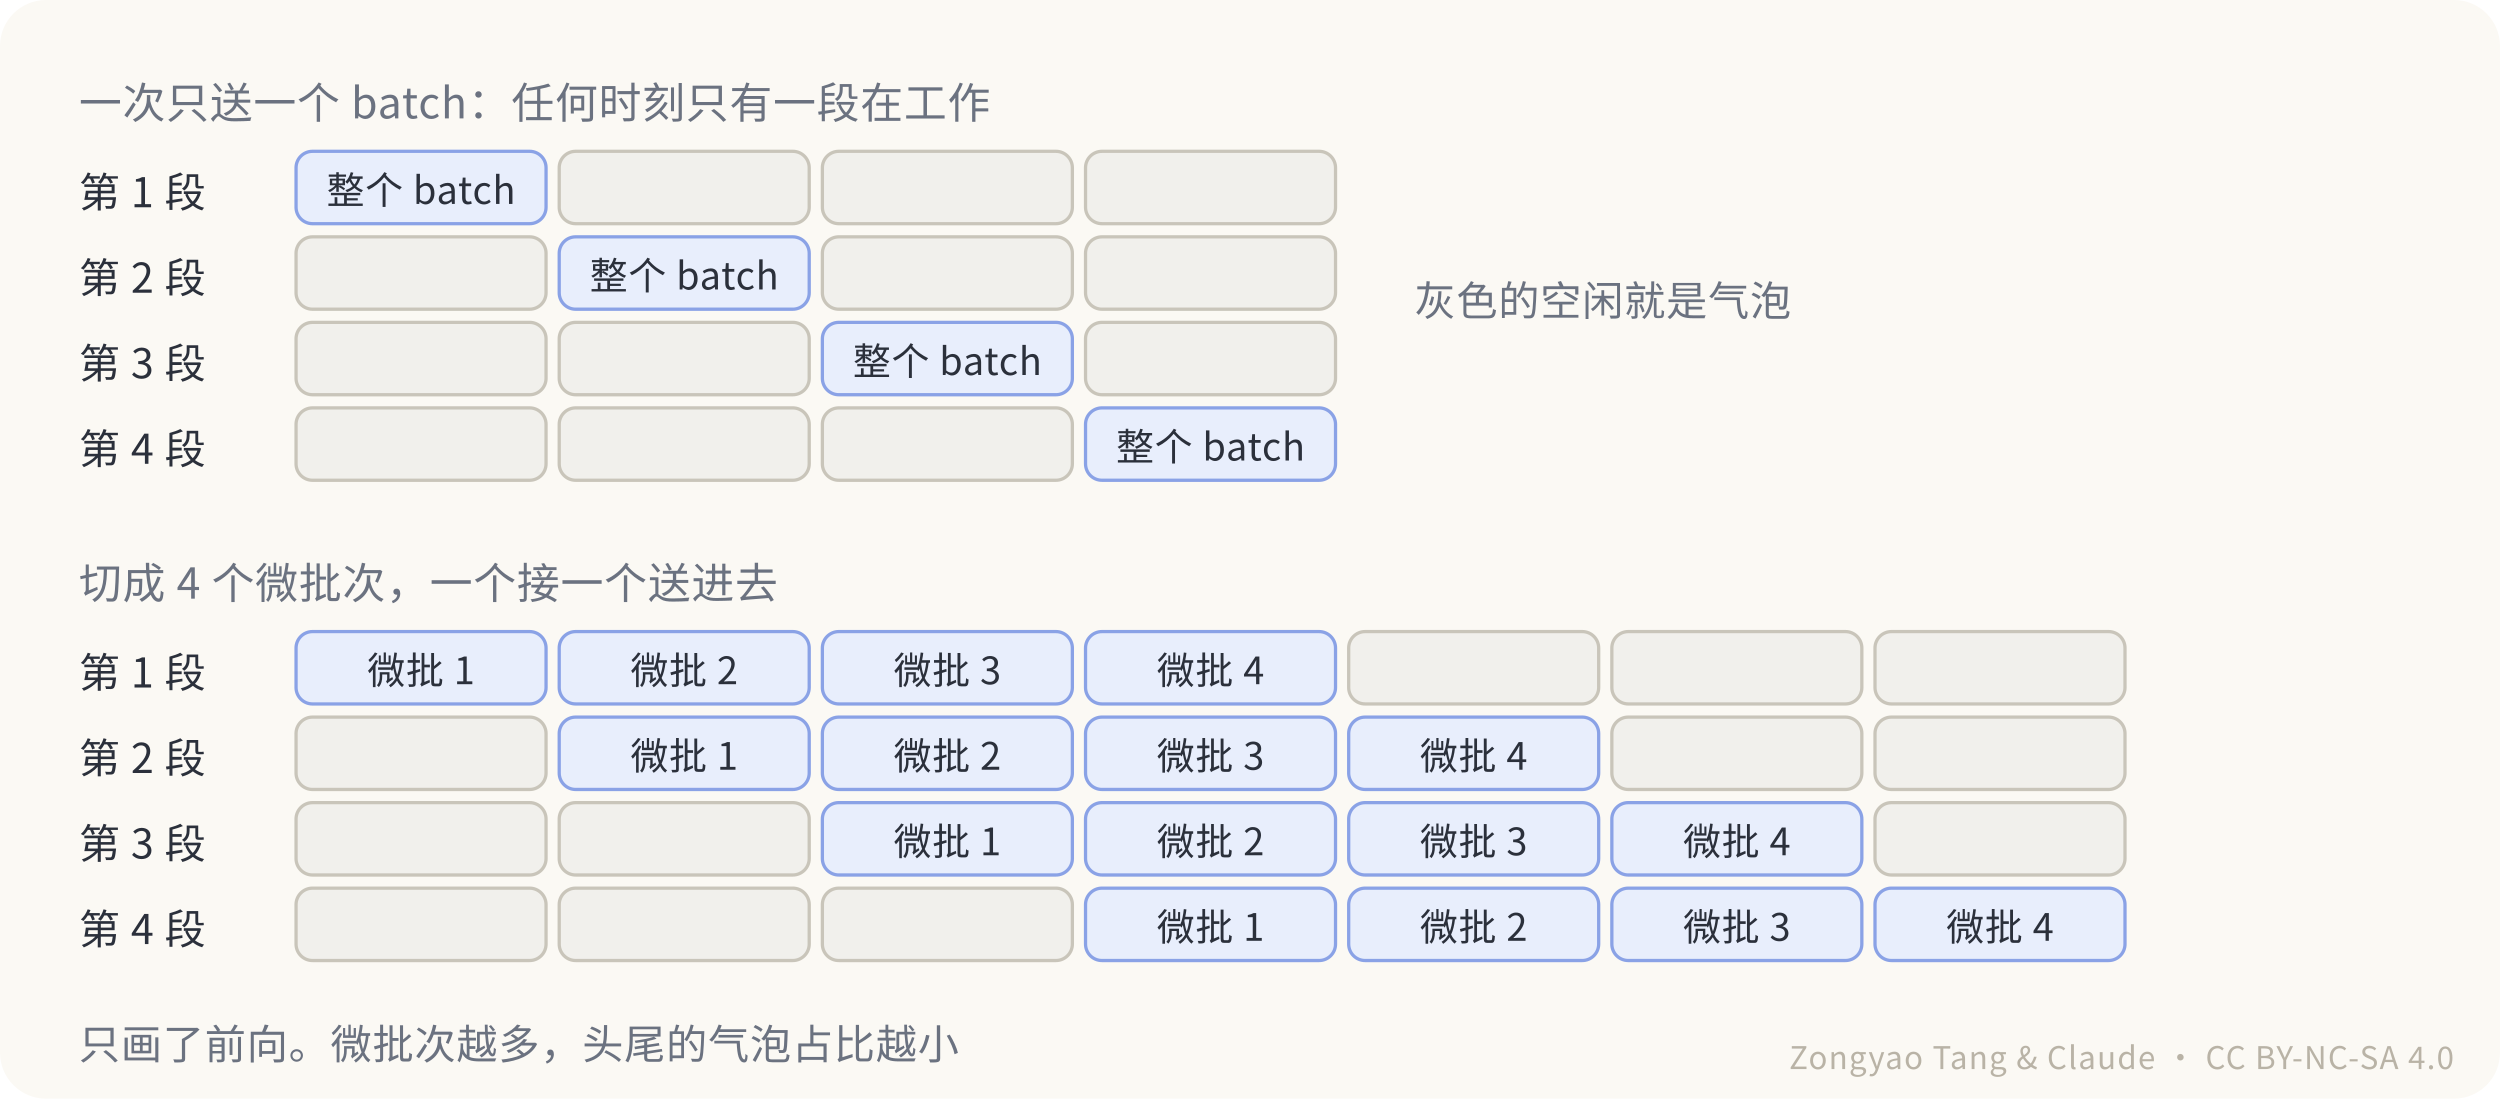
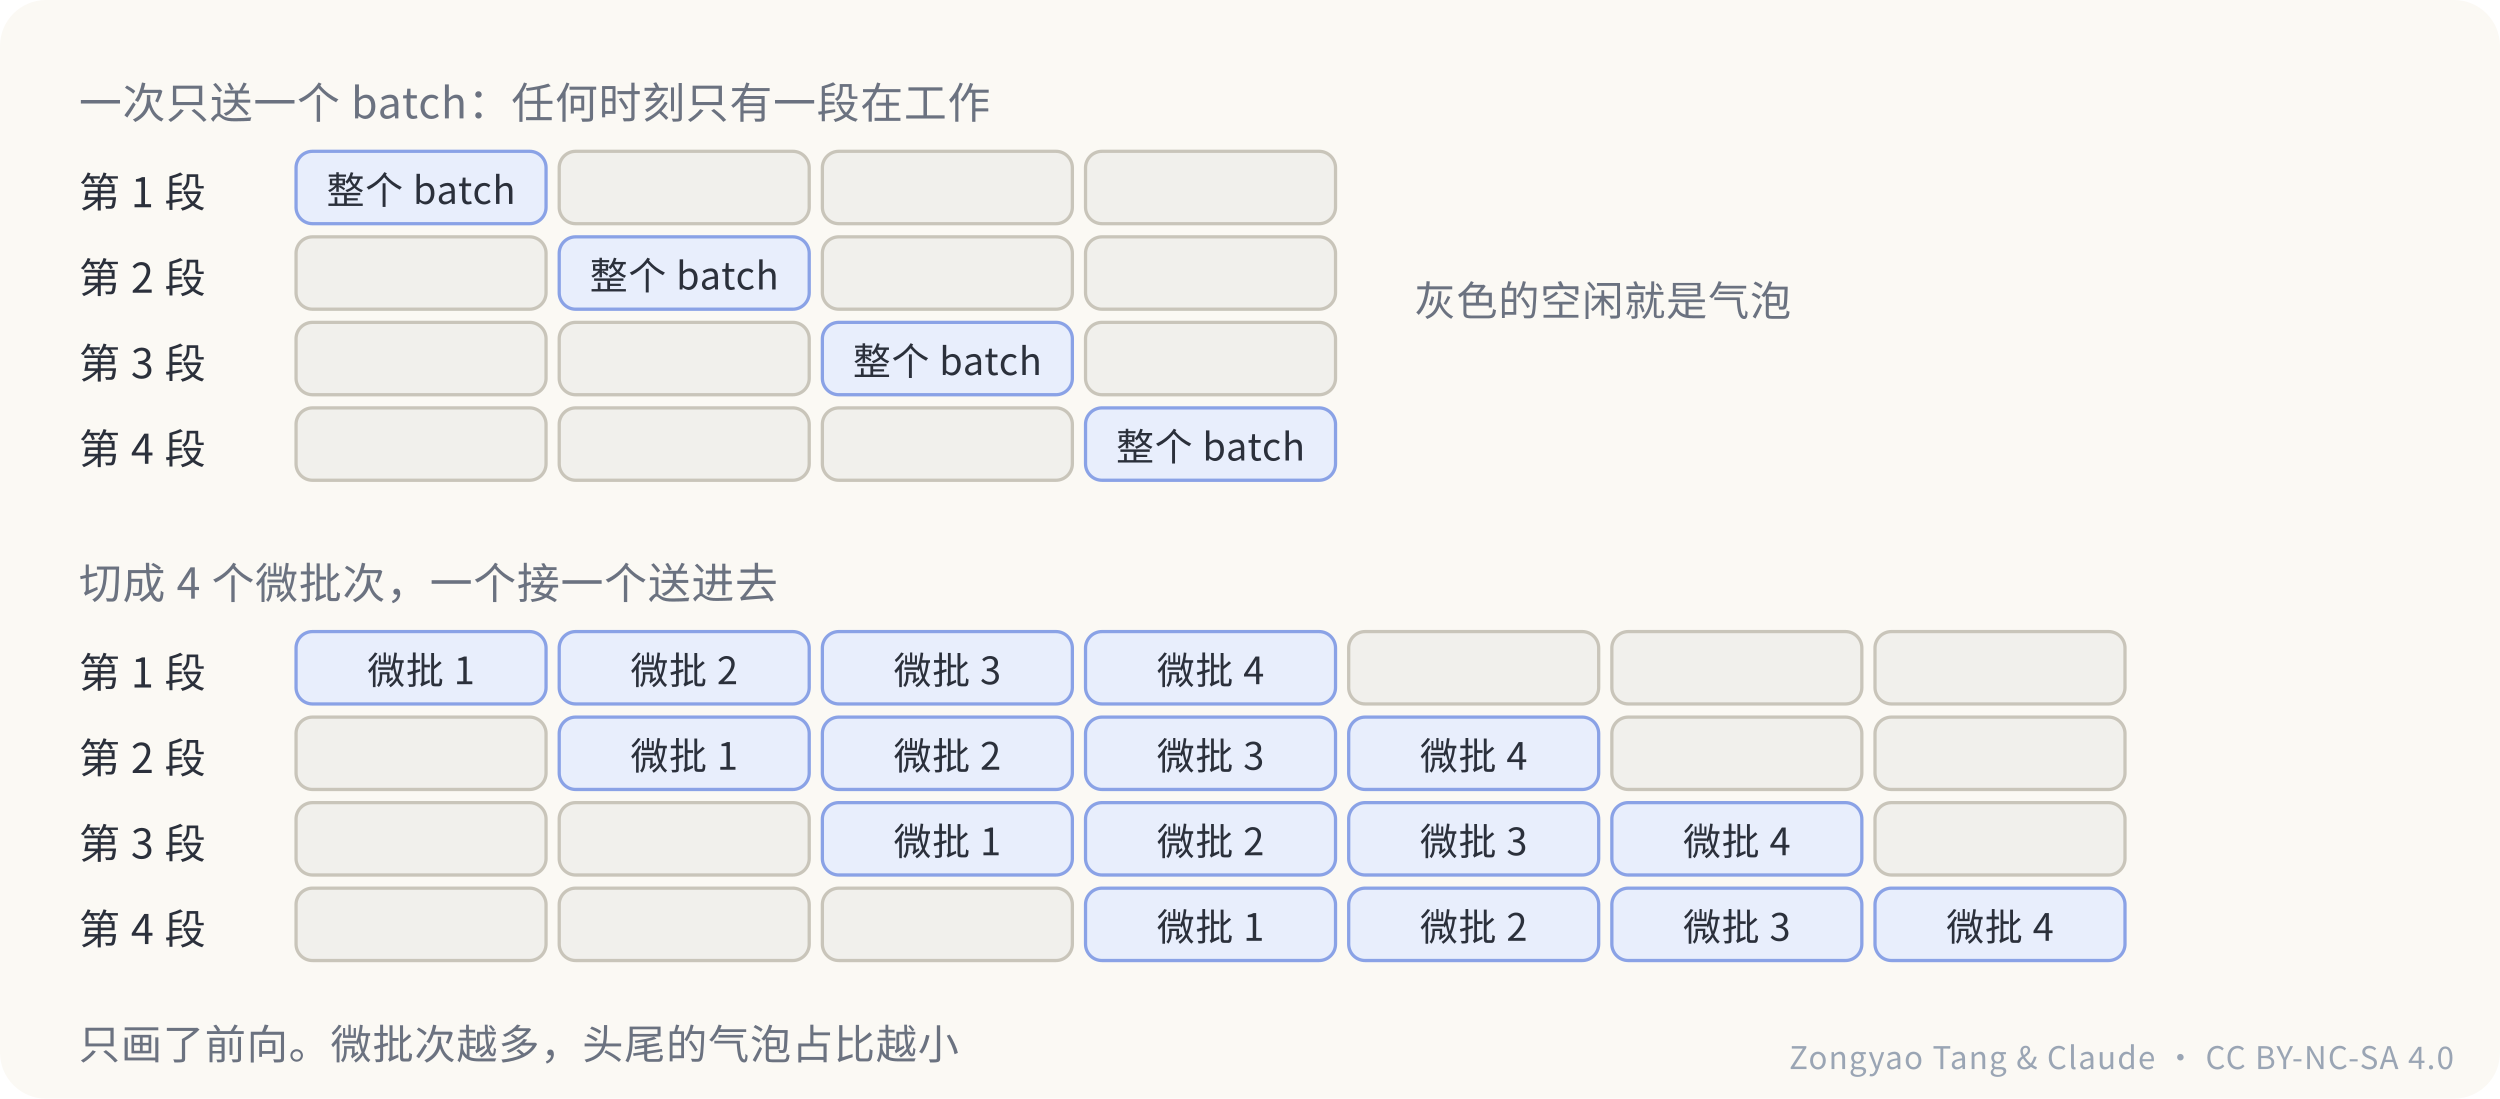
<svg xmlns="http://www.w3.org/2000/svg" viewBox="0 0 760 334" width="760" height="334" font-family="'PingFang SC','Noto Sans CJK SC','Source Han Sans SC','Hiragino Sans GB','Microsoft YaHei',sans-serif" role="img" aria-label="流水线并行的气泡">
  <defs>
    <marker id="tip" viewBox="0 0 10 10" refX="9" refY="5" markerWidth="7" markerHeight="7" orient="auto-start-reverse">
      <path d="M0 0 L10 5 L0 10 z" fill="#6b7280" />
    </marker>
  </defs>
  <rect width="760" height="334" rx="14" fill="#fbf9f4" />
  <text x="24" y="36" font-size="13" fill="#6b7280" font-weight="400" text-anchor="start" letter-spacing=".02em">一次只送一个 batch：任何时刻只有一段在工作</text>
  <text x="24" y="63" font-size="12.5" fill="#2b303b" font-weight="400" text-anchor="start" letter-spacing=".02em">第 1 段</text>
  <rect x="90" y="46" width="76" height="22" rx="5" fill="#e8eefc" stroke="#8aa2e6" stroke-width="1" />
  <text x="128" y="62" font-size="11.5" fill="#2b303b" font-weight="400" text-anchor="middle" letter-spacing=".02em">整个 batch</text>
  <rect x="170" y="46" width="76" height="22" rx="5" fill="#f1f0ec" stroke="#c9c5ba" stroke-width="1" />
  <rect x="250" y="46" width="76" height="22" rx="5" fill="#f1f0ec" stroke="#c9c5ba" stroke-width="1" />
  <rect x="330" y="46" width="76" height="22" rx="5" fill="#f1f0ec" stroke="#c9c5ba" stroke-width="1" />
  <text x="24" y="89" font-size="12.5" fill="#2b303b" font-weight="400" text-anchor="start" letter-spacing=".02em">第 2 段</text>
  <rect x="90" y="72" width="76" height="22" rx="5" fill="#f1f0ec" stroke="#c9c5ba" stroke-width="1" />
  <rect x="170" y="72" width="76" height="22" rx="5" fill="#e8eefc" stroke="#8aa2e6" stroke-width="1" />
  <text x="208" y="88" font-size="11.5" fill="#2b303b" font-weight="400" text-anchor="middle" letter-spacing=".02em">整个 batch</text>
  <rect x="250" y="72" width="76" height="22" rx="5" fill="#f1f0ec" stroke="#c9c5ba" stroke-width="1" />
  <rect x="330" y="72" width="76" height="22" rx="5" fill="#f1f0ec" stroke="#c9c5ba" stroke-width="1" />
  <text x="24" y="115" font-size="12.5" fill="#2b303b" font-weight="400" text-anchor="start" letter-spacing=".02em">第 3 段</text>
  <rect x="90" y="98" width="76" height="22" rx="5" fill="#f1f0ec" stroke="#c9c5ba" stroke-width="1" />
  <rect x="170" y="98" width="76" height="22" rx="5" fill="#f1f0ec" stroke="#c9c5ba" stroke-width="1" />
  <rect x="250" y="98" width="76" height="22" rx="5" fill="#e8eefc" stroke="#8aa2e6" stroke-width="1" />
  <text x="288" y="114" font-size="11.5" fill="#2b303b" font-weight="400" text-anchor="middle" letter-spacing=".02em">整个 batch</text>
  <rect x="330" y="98" width="76" height="22" rx="5" fill="#f1f0ec" stroke="#c9c5ba" stroke-width="1" />
  <text x="24" y="141" font-size="12.5" fill="#2b303b" font-weight="400" text-anchor="start" letter-spacing=".02em">第 4 段</text>
  <rect x="90" y="124" width="76" height="22" rx="5" fill="#f1f0ec" stroke="#c9c5ba" stroke-width="1" />
  <rect x="170" y="124" width="76" height="22" rx="5" fill="#f1f0ec" stroke="#c9c5ba" stroke-width="1" />
  <rect x="250" y="124" width="76" height="22" rx="5" fill="#f1f0ec" stroke="#c9c5ba" stroke-width="1" />
  <rect x="330" y="124" width="76" height="22" rx="5" fill="#e8eefc" stroke="#8aa2e6" stroke-width="1" />
  <text x="368" y="140" font-size="11.5" fill="#2b303b" font-weight="400" text-anchor="middle" letter-spacing=".02em">整个 batch</text>
  <text x="24" y="182" font-size="13" fill="#6b7280" font-weight="400" text-anchor="start" letter-spacing=".02em">切成 4 个微批次，一个接一个送进去</text>
  <text x="24" y="209" font-size="12.5" fill="#2b303b" font-weight="400" text-anchor="start" letter-spacing=".02em">第 1 段</text>
  <rect x="90" y="192" width="76" height="22" rx="5" fill="#e8eefc" stroke="#8aa2e6" stroke-width="1" />
  <text x="128" y="208" font-size="11.5" fill="#2b303b" font-weight="400" text-anchor="middle" letter-spacing=".02em">微批 1</text>
  <rect x="170" y="192" width="76" height="22" rx="5" fill="#e8eefc" stroke="#8aa2e6" stroke-width="1" />
  <text x="208" y="208" font-size="11.5" fill="#2b303b" font-weight="400" text-anchor="middle" letter-spacing=".02em">微批 2</text>
  <rect x="250" y="192" width="76" height="22" rx="5" fill="#e8eefc" stroke="#8aa2e6" stroke-width="1" />
  <text x="288" y="208" font-size="11.5" fill="#2b303b" font-weight="400" text-anchor="middle" letter-spacing=".02em">微批 3</text>
  <rect x="330" y="192" width="76" height="22" rx="5" fill="#e8eefc" stroke="#8aa2e6" stroke-width="1" />
  <text x="368" y="208" font-size="11.5" fill="#2b303b" font-weight="400" text-anchor="middle" letter-spacing=".02em">微批 4</text>
  <rect x="410" y="192" width="76" height="22" rx="5" fill="#f1f0ec" stroke="#c9c5ba" stroke-width="1" />
  <rect x="490" y="192" width="76" height="22" rx="5" fill="#f1f0ec" stroke="#c9c5ba" stroke-width="1" />
  <rect x="570" y="192" width="76" height="22" rx="5" fill="#f1f0ec" stroke="#c9c5ba" stroke-width="1" />
  <text x="24" y="235" font-size="12.5" fill="#2b303b" font-weight="400" text-anchor="start" letter-spacing=".02em">第 2 段</text>
  <rect x="90" y="218" width="76" height="22" rx="5" fill="#f1f0ec" stroke="#c9c5ba" stroke-width="1" />
  <rect x="170" y="218" width="76" height="22" rx="5" fill="#e8eefc" stroke="#8aa2e6" stroke-width="1" />
  <text x="208" y="234" font-size="11.5" fill="#2b303b" font-weight="400" text-anchor="middle" letter-spacing=".02em">微批 1</text>
  <rect x="250" y="218" width="76" height="22" rx="5" fill="#e8eefc" stroke="#8aa2e6" stroke-width="1" />
  <text x="288" y="234" font-size="11.5" fill="#2b303b" font-weight="400" text-anchor="middle" letter-spacing=".02em">微批 2</text>
  <rect x="330" y="218" width="76" height="22" rx="5" fill="#e8eefc" stroke="#8aa2e6" stroke-width="1" />
  <text x="368" y="234" font-size="11.5" fill="#2b303b" font-weight="400" text-anchor="middle" letter-spacing=".02em">微批 3</text>
  <rect x="410" y="218" width="76" height="22" rx="5" fill="#e8eefc" stroke="#8aa2e6" stroke-width="1" />
  <text x="448" y="234" font-size="11.5" fill="#2b303b" font-weight="400" text-anchor="middle" letter-spacing=".02em">微批 4</text>
  <rect x="490" y="218" width="76" height="22" rx="5" fill="#f1f0ec" stroke="#c9c5ba" stroke-width="1" />
  <rect x="570" y="218" width="76" height="22" rx="5" fill="#f1f0ec" stroke="#c9c5ba" stroke-width="1" />
  <text x="24" y="261" font-size="12.5" fill="#2b303b" font-weight="400" text-anchor="start" letter-spacing=".02em">第 3 段</text>
  <rect x="90" y="244" width="76" height="22" rx="5" fill="#f1f0ec" stroke="#c9c5ba" stroke-width="1" />
  <rect x="170" y="244" width="76" height="22" rx="5" fill="#f1f0ec" stroke="#c9c5ba" stroke-width="1" />
  <rect x="250" y="244" width="76" height="22" rx="5" fill="#e8eefc" stroke="#8aa2e6" stroke-width="1" />
  <text x="288" y="260" font-size="11.5" fill="#2b303b" font-weight="400" text-anchor="middle" letter-spacing=".02em">微批 1</text>
  <rect x="330" y="244" width="76" height="22" rx="5" fill="#e8eefc" stroke="#8aa2e6" stroke-width="1" />
  <text x="368" y="260" font-size="11.5" fill="#2b303b" font-weight="400" text-anchor="middle" letter-spacing=".02em">微批 2</text>
  <rect x="410" y="244" width="76" height="22" rx="5" fill="#e8eefc" stroke="#8aa2e6" stroke-width="1" />
  <text x="448" y="260" font-size="11.5" fill="#2b303b" font-weight="400" text-anchor="middle" letter-spacing=".02em">微批 3</text>
  <rect x="490" y="244" width="76" height="22" rx="5" fill="#e8eefc" stroke="#8aa2e6" stroke-width="1" />
  <text x="528" y="260" font-size="11.5" fill="#2b303b" font-weight="400" text-anchor="middle" letter-spacing=".02em">微批 4</text>
  <rect x="570" y="244" width="76" height="22" rx="5" fill="#f1f0ec" stroke="#c9c5ba" stroke-width="1" />
  <text x="24" y="287" font-size="12.5" fill="#2b303b" font-weight="400" text-anchor="start" letter-spacing=".02em">第 4 段</text>
  <rect x="90" y="270" width="76" height="22" rx="5" fill="#f1f0ec" stroke="#c9c5ba" stroke-width="1" />
  <rect x="170" y="270" width="76" height="22" rx="5" fill="#f1f0ec" stroke="#c9c5ba" stroke-width="1" />
  <rect x="250" y="270" width="76" height="22" rx="5" fill="#f1f0ec" stroke="#c9c5ba" stroke-width="1" />
  <rect x="330" y="270" width="76" height="22" rx="5" fill="#e8eefc" stroke="#8aa2e6" stroke-width="1" />
  <text x="368" y="286" font-size="11.5" fill="#2b303b" font-weight="400" text-anchor="middle" letter-spacing=".02em">微批 1</text>
  <rect x="410" y="270" width="76" height="22" rx="5" fill="#e8eefc" stroke="#8aa2e6" stroke-width="1" />
  <text x="448" y="286" font-size="11.5" fill="#2b303b" font-weight="400" text-anchor="middle" letter-spacing=".02em">微批 2</text>
  <rect x="490" y="270" width="76" height="22" rx="5" fill="#e8eefc" stroke="#8aa2e6" stroke-width="1" />
  <text x="528" y="286" font-size="11.5" fill="#2b303b" font-weight="400" text-anchor="middle" letter-spacing=".02em">微批 3</text>
  <rect x="570" y="270" width="76" height="22" rx="5" fill="#e8eefc" stroke="#8aa2e6" stroke-width="1" />
  <text x="608" y="286" font-size="11.5" fill="#2b303b" font-weight="400" text-anchor="middle" letter-spacing=".02em">微批 4</text>
  <text x="430" y="96" font-size="12.5" fill="#6b7280" font-weight="400" text-anchor="start" letter-spacing=".02em">灰色的空闲就是气泡</text>
  <text x="24" y="322" font-size="12.5" fill="#6b7280" font-weight="400" text-anchor="start" letter-spacing=".02em">只画了前向。微批次越多，头尾的气泡占比越小</text>
-   <text x="746" y="325" font-size="9.5" fill="#b9b3a6" text-anchor="end" letter-spacing=".04em">Zongyao Tang &amp; Claude · CC BY-NC-SA 4.0</text>
+   <text x="746" y="325" font-size="9.5" fill="#9AA5B4" text-anchor="end" letter-spacing=".04em">Zongyao Tang &amp; Claude · CC BY-NC-SA 4.0</text>
</svg>
